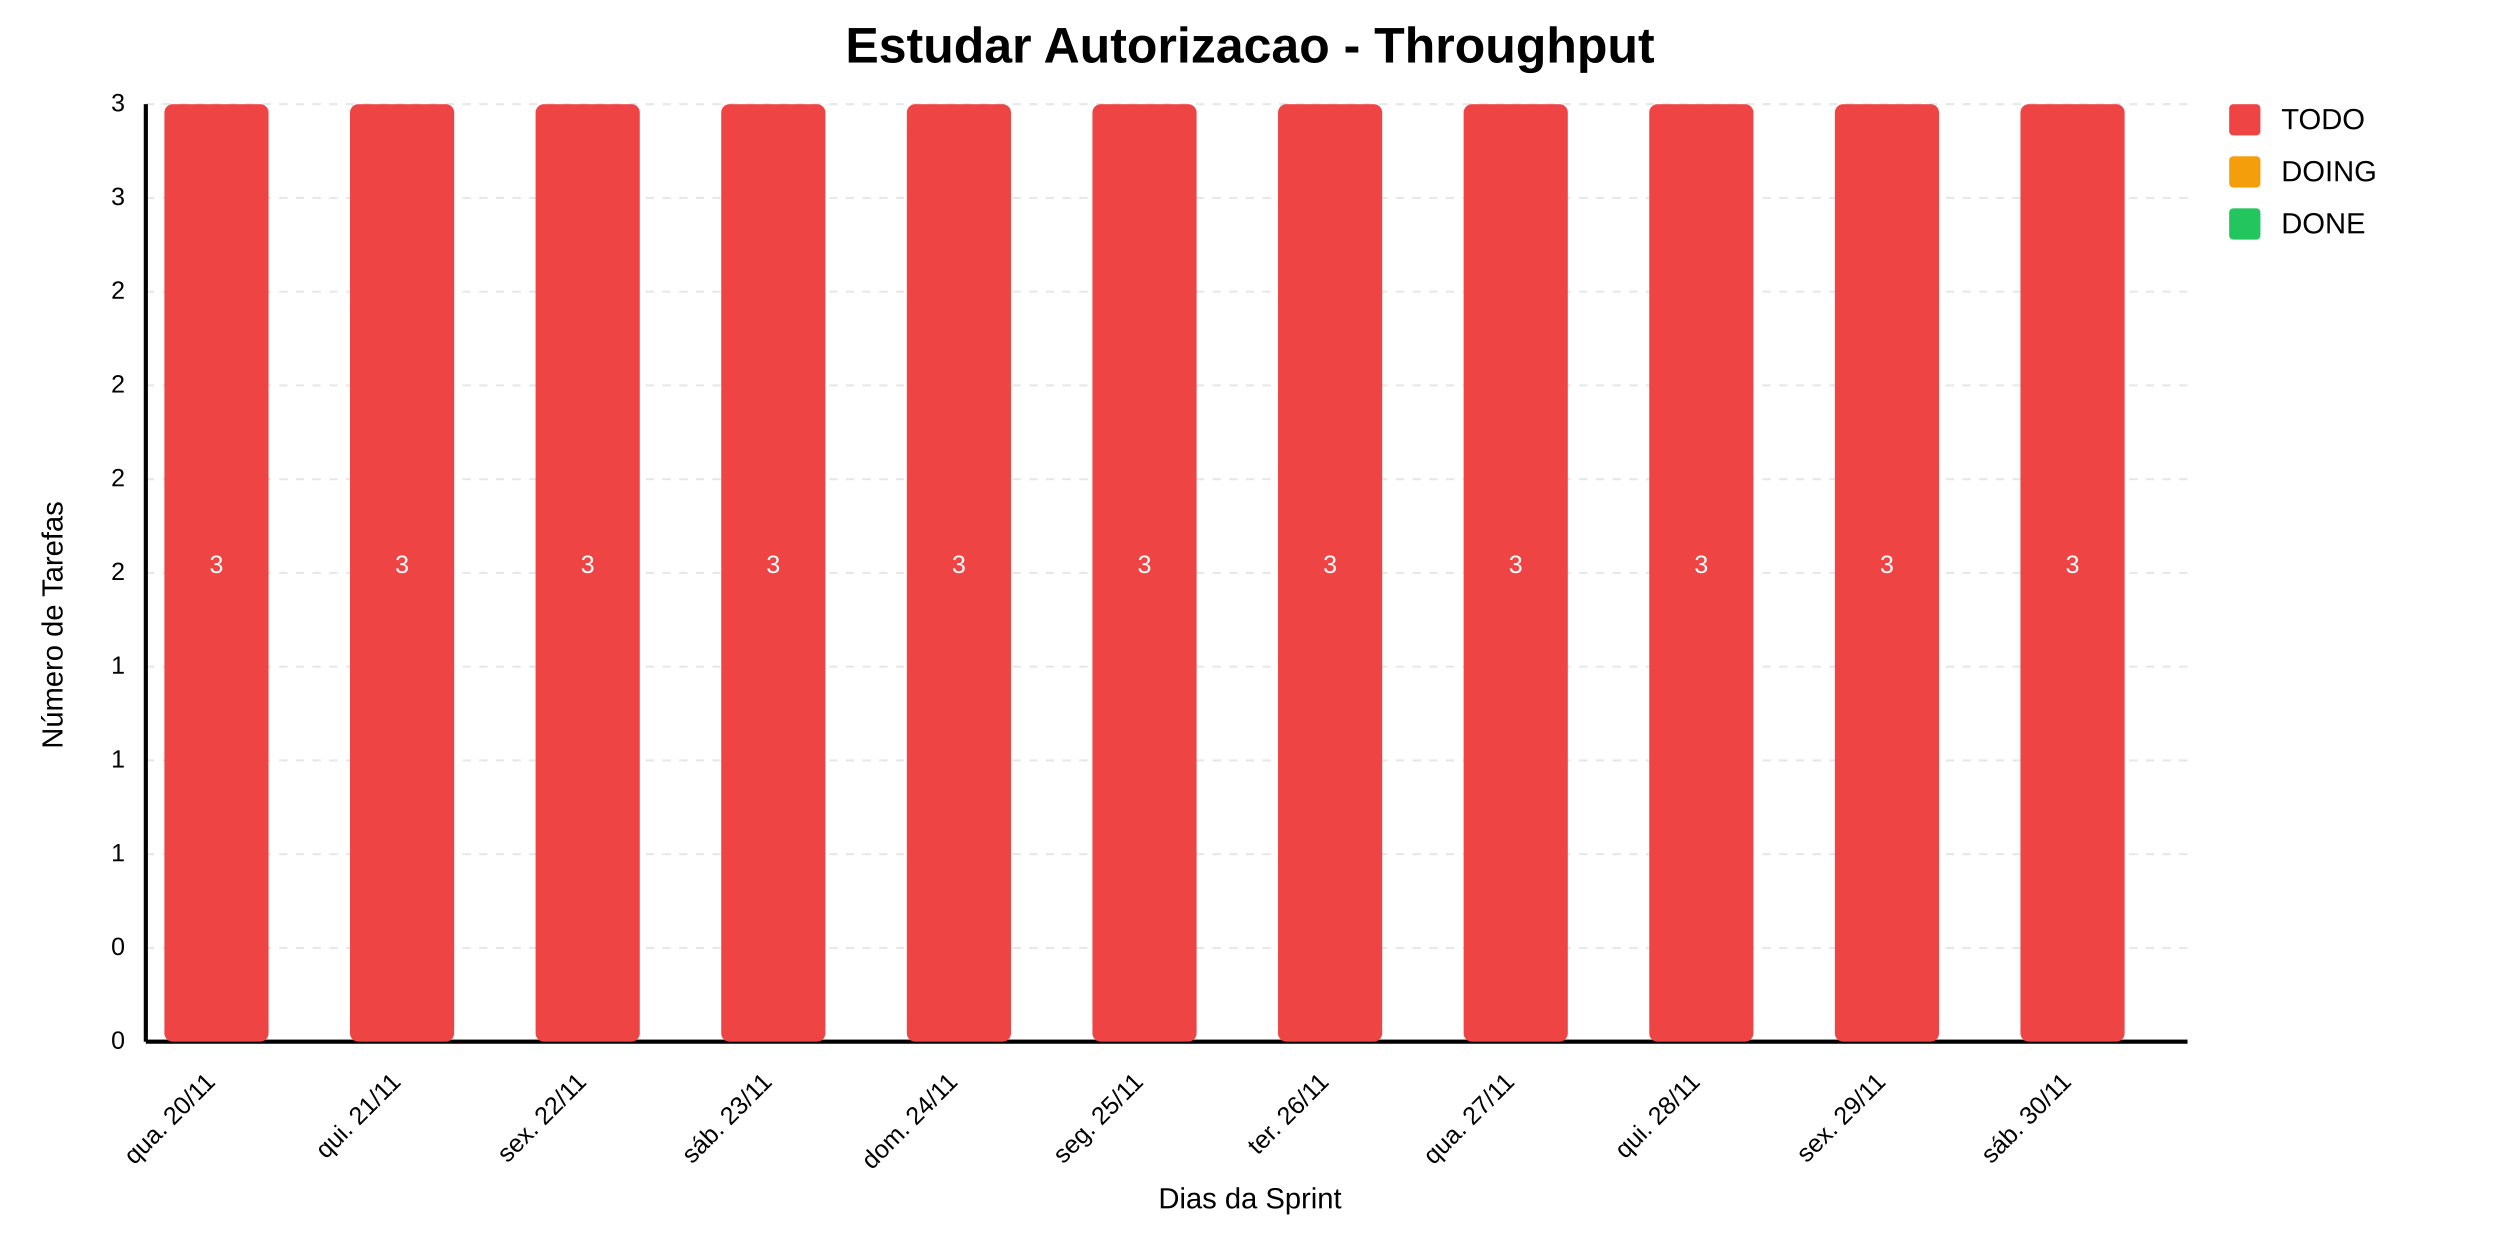
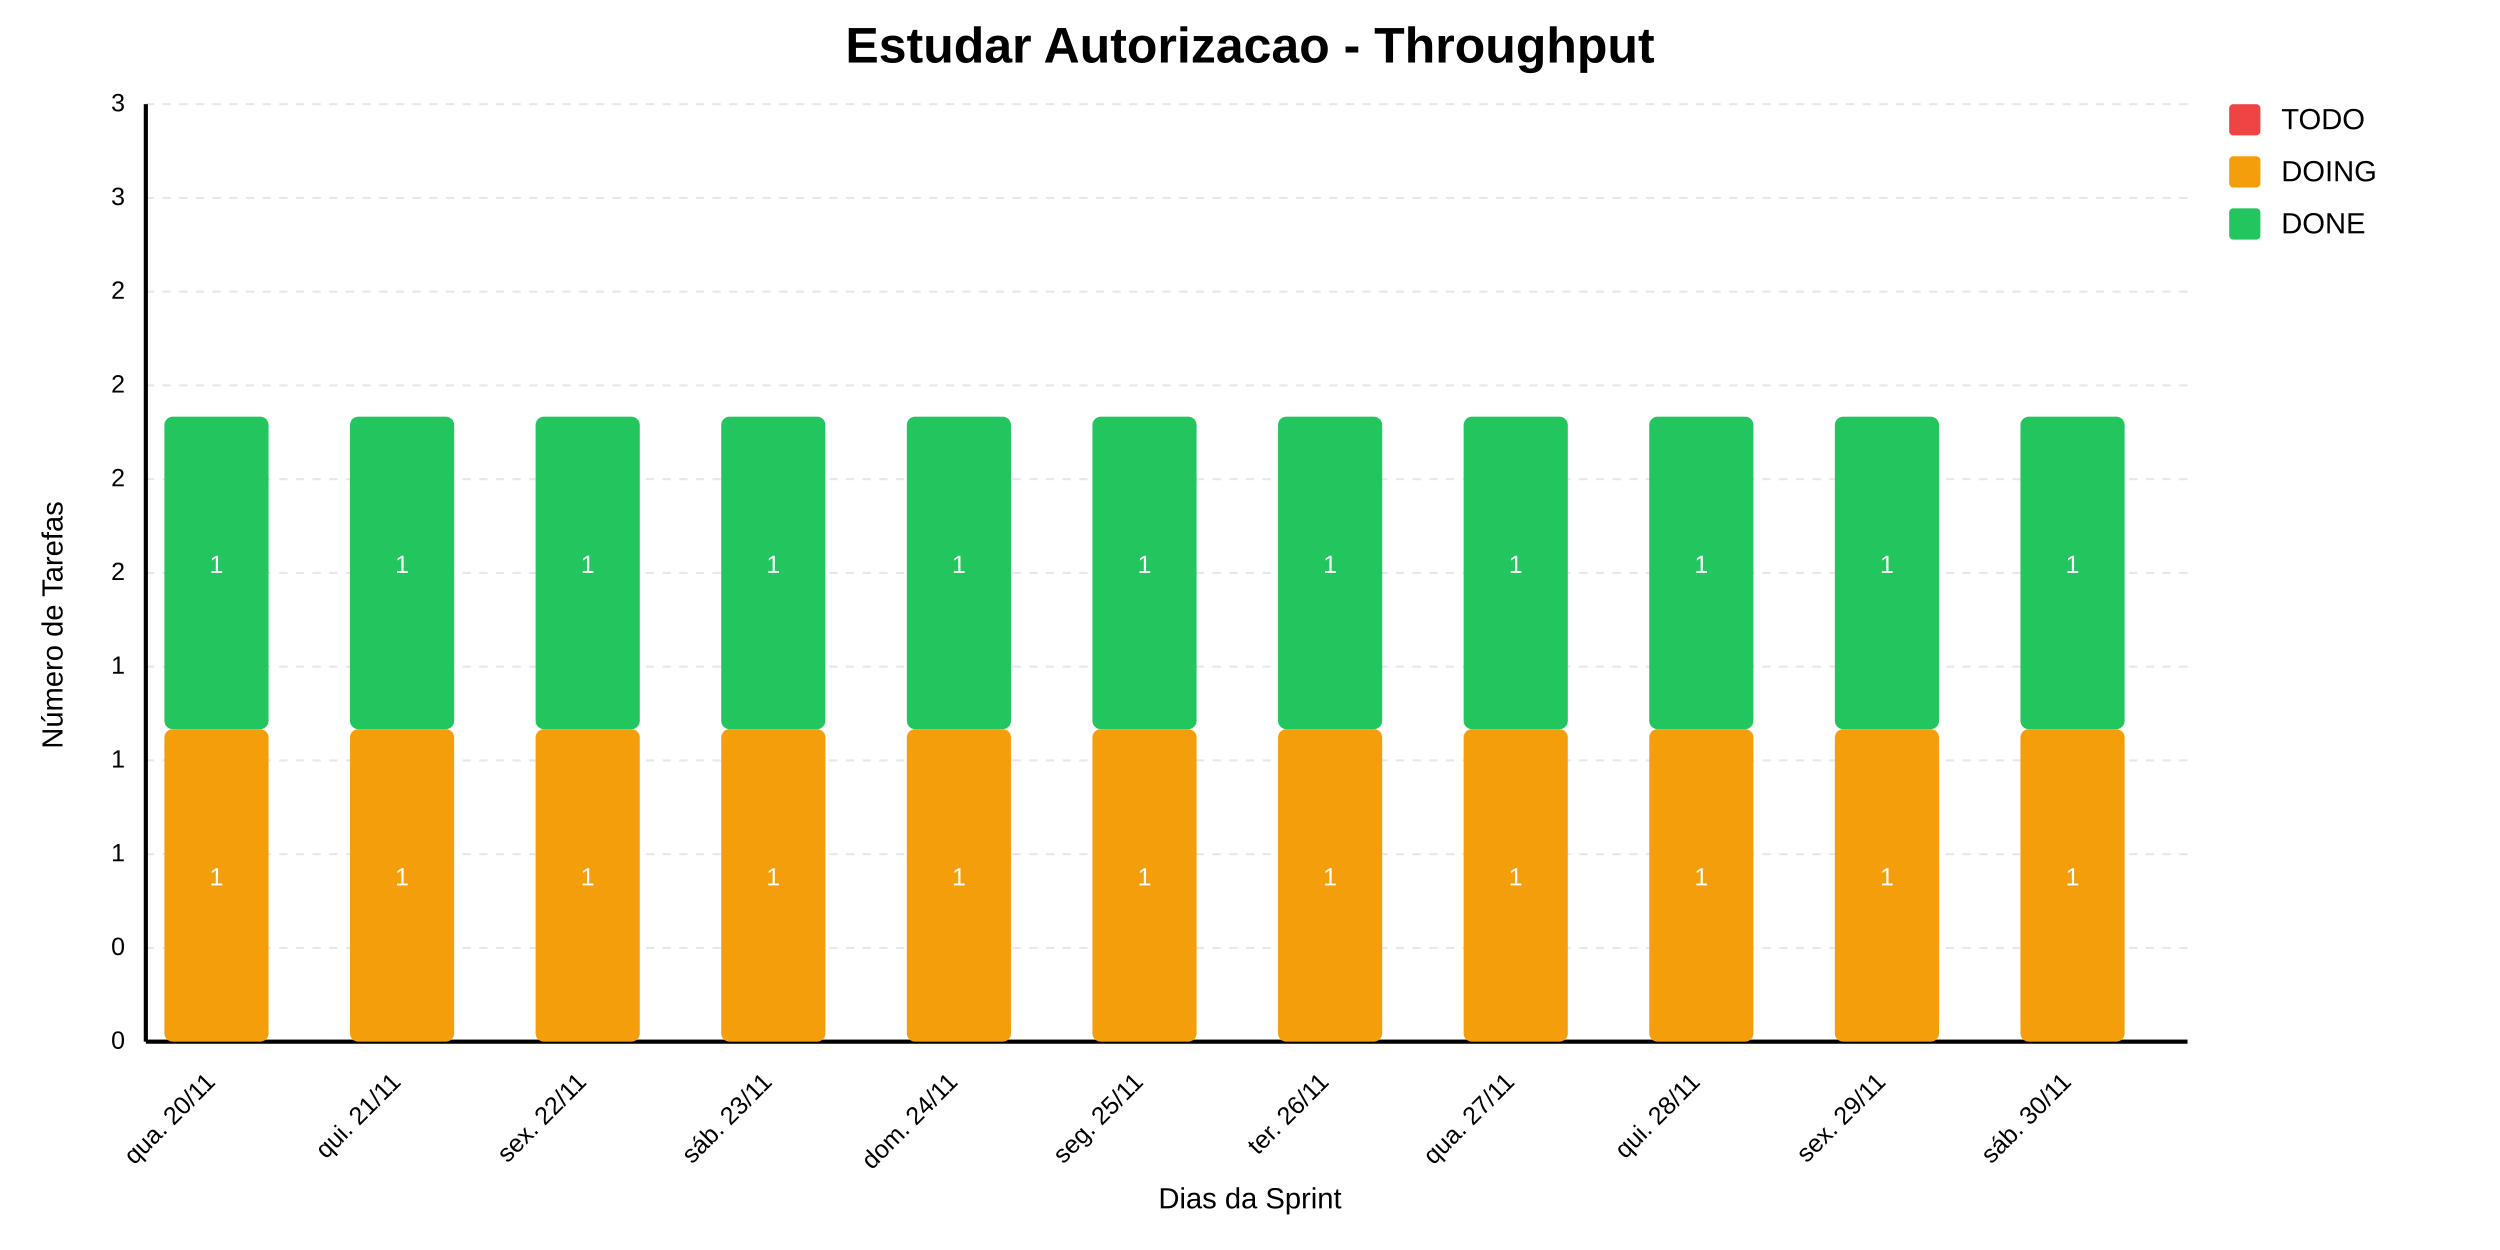
<svg xmlns="http://www.w3.org/2000/svg" viewBox="0 0 1200 600">
  <defs>
    <style>
              text { font-family: Arial, sans-serif; }
              .title { font-size: 24px; font-weight: bold; }
              .label { font-size: 14px; }
              .value { font-size: 12px; fill: white; }
              .axis { font-size: 12px; }
              .legend { font-size: 14px; }
            </style>
  </defs>
  <rect width="1200" height="600" fill="white" />
  <line x1="70" y1="50" x2="1050" y2="50" stroke="#e5e7eb" stroke-dasharray="4" />
  <text x="60" y="50" text-anchor="end" class="axis" dominant-baseline="middle">3</text>
  <line x1="70" y1="95" x2="1050" y2="95" stroke="#e5e7eb" stroke-dasharray="4" />
  <text x="60" y="95" text-anchor="end" class="axis" dominant-baseline="middle">3</text>
  <line x1="70" y1="140" x2="1050" y2="140" stroke="#e5e7eb" stroke-dasharray="4" />
  <text x="60" y="140" text-anchor="end" class="axis" dominant-baseline="middle">2</text>
  <line x1="70" y1="185" x2="1050" y2="185" stroke="#e5e7eb" stroke-dasharray="4" />
  <text x="60" y="185" text-anchor="end" class="axis" dominant-baseline="middle">2</text>
  <line x1="70" y1="230" x2="1050" y2="230" stroke="#e5e7eb" stroke-dasharray="4" />
  <text x="60" y="230" text-anchor="end" class="axis" dominant-baseline="middle">2</text>
  <line x1="70" y1="275" x2="1050" y2="275" stroke="#e5e7eb" stroke-dasharray="4" />
  <text x="60" y="275" text-anchor="end" class="axis" dominant-baseline="middle">2</text>
  <line x1="70" y1="320" x2="1050" y2="320" stroke="#e5e7eb" stroke-dasharray="4" />
  <text x="60" y="320" text-anchor="end" class="axis" dominant-baseline="middle">1</text>
  <line x1="70" y1="365" x2="1050" y2="365" stroke="#e5e7eb" stroke-dasharray="4" />
  <text x="60" y="365" text-anchor="end" class="axis" dominant-baseline="middle">1</text>
  <line x1="70" y1="410" x2="1050" y2="410" stroke="#e5e7eb" stroke-dasharray="4" />
  <text x="60" y="410" text-anchor="end" class="axis" dominant-baseline="middle">1</text>
  <line x1="70" y1="455" x2="1050" y2="455" stroke="#e5e7eb" stroke-dasharray="4" />
  <text x="60" y="455" text-anchor="end" class="axis" dominant-baseline="middle">0</text>
  <line x1="70" y1="500" x2="1050" y2="500" stroke="#e5e7eb" stroke-dasharray="4" />
  <text x="60" y="500" text-anchor="end" class="axis" dominant-baseline="middle">0</text>
  <line x1="70" y1="50" x2="70" y2="500" stroke="black" stroke-width="2" />
  <line x1="70" y1="500" x2="1050" y2="500" stroke="black" stroke-width="2" />
  <g>
-     <rect x="78.909" y="50" width="50" height="450" fill="#ef4444" rx="4" />
-     <rect x="78.909" y="50" width="50" height="0" fill="#f59e0b" rx="4" />
-     <rect x="78.909" y="50" width="50" height="0" fill="#22c55e" rx="4" />
+     <rect x="78.909" y="500" width="50" height="0" fill="#ef4444" rx="4" />
+     <rect x="78.909" y="350" width="50" height="150" fill="#f59e0b" rx="4" />
+     <rect x="78.909" y="200" width="50" height="150" fill="#22c55e" rx="4" />
    <text transform="rotate(-45 103.9091 520)" x="103.909" y="520" text-anchor="end" class="axis">qua. 20/11</text>
-     <text x="103.909" y="275" text-anchor="middle" class="value">3</text>
+     <text x="103.909" y="425" text-anchor="middle" class="value">1</text>
+     <text x="103.909" y="275" text-anchor="middle" class="value">1</text>
  </g>
  <g>
-     <rect x="168" y="50" width="50" height="450" fill="#ef4444" rx="4" />
-     <rect x="168" y="50" width="50" height="0" fill="#f59e0b" rx="4" />
-     <rect x="168" y="50" width="50" height="0" fill="#22c55e" rx="4" />
+     <rect x="168" y="500" width="50" height="0" fill="#ef4444" rx="4" />
+     <rect x="168" y="350" width="50" height="150" fill="#f59e0b" rx="4" />
+     <rect x="168" y="200" width="50" height="150" fill="#22c55e" rx="4" />
    <text transform="rotate(-45 193 520)" x="193" y="520" text-anchor="end" class="axis">qui. 21/11</text>
-     <text x="193" y="275" text-anchor="middle" class="value">3</text>
+     <text x="193" y="425" text-anchor="middle" class="value">1</text>
+     <text x="193" y="275" text-anchor="middle" class="value">1</text>
  </g>
  <g>
-     <rect x="257.091" y="50" width="50" height="450" fill="#ef4444" rx="4" />
-     <rect x="257.091" y="50" width="50" height="0" fill="#f59e0b" rx="4" />
-     <rect x="257.091" y="50" width="50" height="0" fill="#22c55e" rx="4" />
+     <rect x="257.091" y="500" width="50" height="0" fill="#ef4444" rx="4" />
+     <rect x="257.091" y="350" width="50" height="150" fill="#f59e0b" rx="4" />
+     <rect x="257.091" y="200" width="50" height="150" fill="#22c55e" rx="4" />
    <text transform="rotate(-45 282.0909 520)" x="282.091" y="520" text-anchor="end" class="axis">sex. 22/11</text>
-     <text x="282.091" y="275" text-anchor="middle" class="value">3</text>
+     <text x="282.091" y="425" text-anchor="middle" class="value">1</text>
+     <text x="282.091" y="275" text-anchor="middle" class="value">1</text>
  </g>
  <g>
-     <rect x="346.182" y="50" width="50" height="450" fill="#ef4444" rx="4" />
-     <rect x="346.182" y="50" width="50" height="0" fill="#f59e0b" rx="4" />
-     <rect x="346.182" y="50" width="50" height="0" fill="#22c55e" rx="4" />
+     <rect x="346.182" y="500" width="50" height="0" fill="#ef4444" rx="4" />
+     <rect x="346.182" y="350" width="50" height="150" fill="#f59e0b" rx="4" />
+     <rect x="346.182" y="200" width="50" height="150" fill="#22c55e" rx="4" />
    <text transform="rotate(-45 371.1818 520)" x="371.182" y="520" text-anchor="end" class="axis">sáb. 23/11</text>
-     <text x="371.182" y="275" text-anchor="middle" class="value">3</text>
+     <text x="371.182" y="425" text-anchor="middle" class="value">1</text>
+     <text x="371.182" y="275" text-anchor="middle" class="value">1</text>
  </g>
  <g>
-     <rect x="435.273" y="50" width="50" height="450" fill="#ef4444" rx="4" />
-     <rect x="435.273" y="50" width="50" height="0" fill="#f59e0b" rx="4" />
-     <rect x="435.273" y="50" width="50" height="0" fill="#22c55e" rx="4" />
+     <rect x="435.273" y="500" width="50" height="0" fill="#ef4444" rx="4" />
+     <rect x="435.273" y="350" width="50" height="150" fill="#f59e0b" rx="4" />
+     <rect x="435.273" y="200" width="50" height="150" fill="#22c55e" rx="4" />
    <text transform="rotate(-45 460.2727 520)" x="460.273" y="520" text-anchor="end" class="axis">dom. 24/11</text>
-     <text x="460.273" y="275" text-anchor="middle" class="value">3</text>
+     <text x="460.273" y="425" text-anchor="middle" class="value">1</text>
+     <text x="460.273" y="275" text-anchor="middle" class="value">1</text>
  </g>
  <g>
-     <rect x="524.364" y="50" width="50" height="450" fill="#ef4444" rx="4" />
-     <rect x="524.364" y="50" width="50" height="0" fill="#f59e0b" rx="4" />
-     <rect x="524.364" y="50" width="50" height="0" fill="#22c55e" rx="4" />
+     <rect x="524.364" y="500" width="50" height="0" fill="#ef4444" rx="4" />
+     <rect x="524.364" y="350" width="50" height="150" fill="#f59e0b" rx="4" />
+     <rect x="524.364" y="200" width="50" height="150" fill="#22c55e" rx="4" />
    <text transform="rotate(-45 549.3636 520)" x="549.364" y="520" text-anchor="end" class="axis">seg. 25/11</text>
-     <text x="549.364" y="275" text-anchor="middle" class="value">3</text>
+     <text x="549.364" y="425" text-anchor="middle" class="value">1</text>
+     <text x="549.364" y="275" text-anchor="middle" class="value">1</text>
  </g>
  <g>
-     <rect x="613.455" y="50" width="50" height="450" fill="#ef4444" rx="4" />
-     <rect x="613.455" y="50" width="50" height="0" fill="#f59e0b" rx="4" />
-     <rect x="613.455" y="50" width="50" height="0" fill="#22c55e" rx="4" />
+     <rect x="613.455" y="500" width="50" height="0" fill="#ef4444" rx="4" />
+     <rect x="613.455" y="350" width="50" height="150" fill="#f59e0b" rx="4" />
+     <rect x="613.455" y="200" width="50" height="150" fill="#22c55e" rx="4" />
    <text transform="rotate(-45 638.4545 520)" x="638.455" y="520" text-anchor="end" class="axis">ter. 26/11</text>
-     <text x="638.455" y="275" text-anchor="middle" class="value">3</text>
+     <text x="638.455" y="425" text-anchor="middle" class="value">1</text>
+     <text x="638.455" y="275" text-anchor="middle" class="value">1</text>
  </g>
  <g>
-     <rect x="702.545" y="50" width="50" height="450" fill="#ef4444" rx="4" />
-     <rect x="702.545" y="50" width="50" height="0" fill="#f59e0b" rx="4" />
-     <rect x="702.545" y="50" width="50" height="0" fill="#22c55e" rx="4" />
+     <rect x="702.545" y="500" width="50" height="0" fill="#ef4444" rx="4" />
+     <rect x="702.545" y="350" width="50" height="150" fill="#f59e0b" rx="4" />
+     <rect x="702.545" y="200" width="50" height="150" fill="#22c55e" rx="4" />
    <text transform="rotate(-45 727.5455 520)" x="727.545" y="520" text-anchor="end" class="axis">qua. 27/11</text>
-     <text x="727.545" y="275" text-anchor="middle" class="value">3</text>
+     <text x="727.545" y="425" text-anchor="middle" class="value">1</text>
+     <text x="727.545" y="275" text-anchor="middle" class="value">1</text>
  </g>
  <g>
-     <rect x="791.636" y="50" width="50" height="450" fill="#ef4444" rx="4" />
-     <rect x="791.636" y="50" width="50" height="0" fill="#f59e0b" rx="4" />
-     <rect x="791.636" y="50" width="50" height="0" fill="#22c55e" rx="4" />
+     <rect x="791.636" y="500" width="50" height="0" fill="#ef4444" rx="4" />
+     <rect x="791.636" y="350" width="50" height="150" fill="#f59e0b" rx="4" />
+     <rect x="791.636" y="200" width="50" height="150" fill="#22c55e" rx="4" />
    <text transform="rotate(-45 816.6364 520)" x="816.636" y="520" text-anchor="end" class="axis">qui. 28/11</text>
-     <text x="816.636" y="275" text-anchor="middle" class="value">3</text>
+     <text x="816.636" y="425" text-anchor="middle" class="value">1</text>
+     <text x="816.636" y="275" text-anchor="middle" class="value">1</text>
  </g>
  <g>
-     <rect x="880.727" y="50" width="50" height="450" fill="#ef4444" rx="4" />
-     <rect x="880.727" y="50" width="50" height="0" fill="#f59e0b" rx="4" />
-     <rect x="880.727" y="50" width="50" height="0" fill="#22c55e" rx="4" />
+     <rect x="880.727" y="500" width="50" height="0" fill="#ef4444" rx="4" />
+     <rect x="880.727" y="350" width="50" height="150" fill="#f59e0b" rx="4" />
+     <rect x="880.727" y="200" width="50" height="150" fill="#22c55e" rx="4" />
    <text transform="rotate(-45 905.7273 520)" x="905.727" y="520" text-anchor="end" class="axis">sex. 29/11</text>
-     <text x="905.727" y="275" text-anchor="middle" class="value">3</text>
+     <text x="905.727" y="425" text-anchor="middle" class="value">1</text>
+     <text x="905.727" y="275" text-anchor="middle" class="value">1</text>
  </g>
  <g>
-     <rect x="969.818" y="50" width="50" height="450" fill="#ef4444" rx="4" />
-     <rect x="969.818" y="50" width="50" height="0" fill="#f59e0b" rx="4" />
-     <rect x="969.818" y="50" width="50" height="0" fill="#22c55e" rx="4" />
+     <rect x="969.818" y="500" width="50" height="0" fill="#ef4444" rx="4" />
+     <rect x="969.818" y="350" width="50" height="150" fill="#f59e0b" rx="4" />
+     <rect x="969.818" y="200" width="50" height="150" fill="#22c55e" rx="4" />
    <text transform="rotate(-45 994.8182 520)" x="994.818" y="520" text-anchor="end" class="axis">sáb. 30/11</text>
-     <text x="994.818" y="275" text-anchor="middle" class="value">3</text>
+     <text x="994.818" y="425" text-anchor="middle" class="value">1</text>
+     <text x="994.818" y="275" text-anchor="middle" class="value">1</text>
  </g>
  <text transform="rotate(-90 30 300)" x="30" y="300" text-anchor="middle" class="label">Número de Tarefas</text>
  <text x="600" y="580" text-anchor="middle" class="label">Dias da Sprint</text>
  <text x="600" y="30" text-anchor="middle" class="title">Estudar Autorizacao - Throughput</text>
  <g transform="translate(1070, 50)">
    <rect width="15" height="15" fill="#ef4444" rx="2" />
    <text x="25" y="12" class="legend">TODO</text>
    <rect y="25" width="15" height="15" fill="#f59e0b" rx="2" />
    <text x="25" y="37" class="legend">DOING</text>
    <rect y="50" width="15" height="15" fill="#22c55e" rx="2" />
    <text x="25" y="62" class="legend">DONE</text>
    <text x="0" y="90" class="value" fill="#666666">
              Período: 20/11/2024 - 30/11/2024
            </text>
    <text x="0" y="110" class="value" fill="#666666">
              Total de Issues: 3
            </text>
  </g>
</svg>
